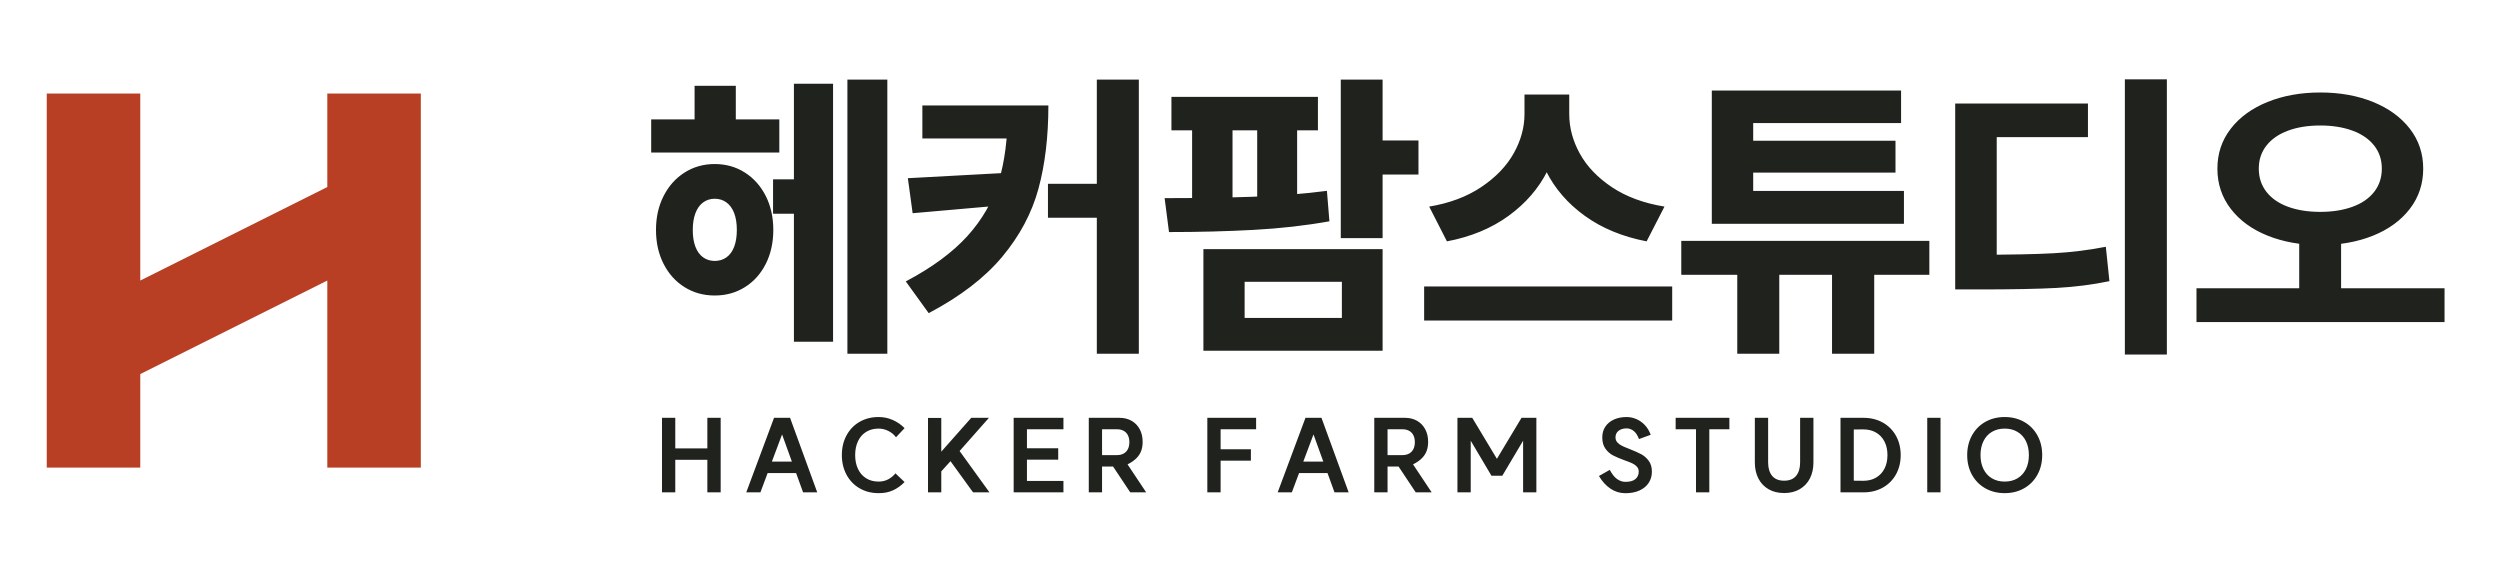
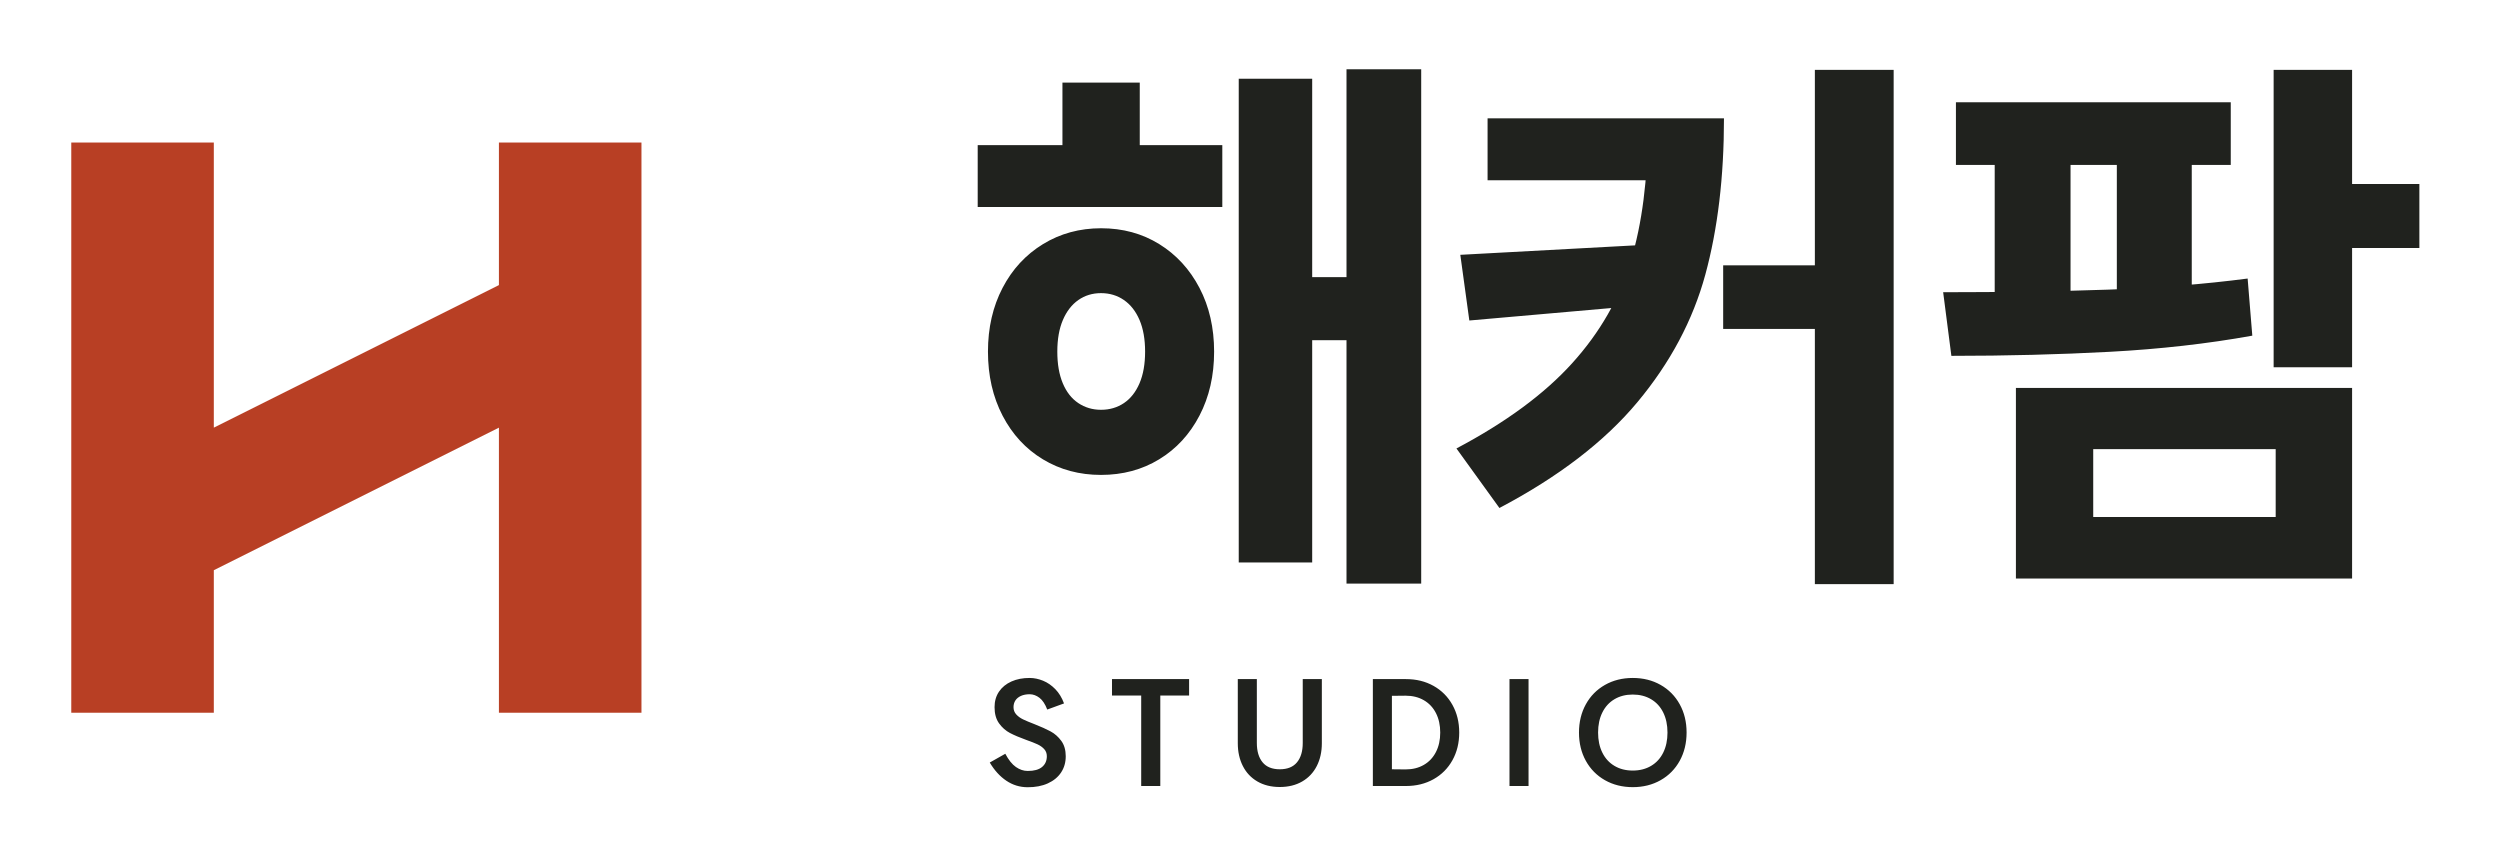
- <svg xmlns="http://www.w3.org/2000/svg" viewBox="0 0 213.868 48" role="img" aria-label="헤커팜스튜디오 / HACKER FARM STUDIO">
+ <svg xmlns="http://www.w3.org/2000/svg" viewBox="0 0 140.304 48" role="img" aria-label="해커팜 / STUDIO">
  <svg x="0" y="4" width="40" height="40" viewBox="0 0 40 40" aria-hidden="true">
    <path d="M4 4H12V20L28 12V4H36V36H28V20L12 28V36H4Z" fill="#b83f24" />
  </svg>
-   <path fill="#20221e" d="M75.909 6.81V30.262H72.493V6.81ZM70.148 15.343V18.286H66.133V15.343ZM71.266 7.164V29.232H67.917V7.164ZM66.669 10.216V13.05H55.707V10.216ZM66.154 19.667Q66.154 21.302 65.507 22.579Q64.859 23.856 63.718 24.568Q62.578 25.28 61.141 25.28Q59.711 25.28 58.567 24.568Q57.423 23.856 56.771 22.578Q56.118 21.3 56.118 19.668Q56.118 18.046 56.771 16.765Q57.423 15.484 58.567 14.758Q59.711 14.033 61.141 14.033Q62.578 14.033 63.718 14.758Q64.859 15.484 65.507 16.763Q66.154 18.042 66.154 19.667ZM59.264 19.677Q59.264 20.517 59.493 21.113Q59.722 21.708 60.151 22.015Q60.58 22.322 61.142 22.322Q61.718 22.322 62.147 22.015Q62.576 21.708 62.805 21.113Q63.034 20.517 63.034 19.67Q63.034 18.822 62.805 18.227Q62.576 17.631 62.145 17.317Q61.714 17.002 61.145 17.002Q60.58 17.002 60.151 17.317Q59.722 17.631 59.493 18.234Q59.264 18.838 59.264 19.677ZM62.946 7.34V11.994H59.42V7.34ZM79.447 26.788 77.487 24.074Q80.862 22.29 82.762 20.19Q84.663 18.089 85.438 15.525Q86.212 12.962 86.212 9.467V9.02H89.686Q89.686 13.024 88.836 16.147Q87.986 19.269 85.739 21.963Q83.493 24.656 79.447 26.788ZM88.37 9.02V11.844H78.906V9.02ZM86.597 17.491 78.074 18.24 77.664 15.244 86.597 14.761ZM97.424 6.81V30.262H93.83V6.81ZM95.749 15.723V18.624H89.65V15.723ZM112.745 8.287V11.147H100.213V8.287ZM113.514 16.326 113.728 18.931Q110.67 19.482 107.225 19.667Q103.78 19.852 100.005 19.852L99.63 16.95Q103.738 16.95 107.131 16.833Q110.524 16.716 113.514 16.326ZM105.439 10.471V18.151H101.981V10.471ZM110.966 10.471V18.151H107.55V10.471ZM118.278 21.313V30.007H102.948V21.313ZM106.474 24.105V27.199H114.794V24.105ZM118.278 6.81V20.372H114.7V6.81ZM121.346 12.015V14.932H117.31V12.015ZM133.526 8.089V9.758Q133.526 12.338 132.39 14.602Q131.254 16.867 129.049 18.468Q126.844 20.07 123.781 20.647L122.263 17.673Q124.873 17.241 126.727 15.996Q128.581 14.75 129.499 13.107Q130.416 11.464 130.416 9.758V8.089ZM134.244 8.089V9.758Q134.244 11.506 135.154 13.149Q136.064 14.792 137.902 16.017Q139.74 17.241 142.392 17.673L140.863 20.647Q137.785 20.054 135.588 18.474Q133.391 16.893 132.262 14.636Q131.134 12.379 131.134 9.758V8.089ZM143.052 24.506V27.423H121.831V24.506ZM165.05 20.606V23.507H143.829V20.606ZM162.877 16.336V19.144H146.44V16.336ZM162.632 7.746V10.528H149.981V16.95H146.44V7.746ZM162.154 12.041V14.766H148.962V12.041ZM152.212 22.01V30.262H148.618V22.01ZM160.334 22.01V30.262H156.725V22.01ZM185.369 6.784V30.33H181.776V6.784ZM180.148 21.11 180.455 24.053Q178.271 24.506 175.905 24.633Q173.539 24.76 169.306 24.76H167.262V21.791H169.303Q173.404 21.791 175.689 21.664Q177.974 21.536 180.148 21.11ZM178.619 8.854V11.729H170.814V22.935H167.262V8.854ZM200.274 19.95V25.208H196.691V19.95ZM207.299 14.428Q207.299 16.378 206.155 17.865Q205.011 19.352 203.012 20.158Q201.012 20.964 198.495 20.964Q195.989 20.964 193.982 20.158Q191.975 19.351 190.834 17.863Q189.692 16.374 189.692 14.428Q189.692 12.489 190.834 11.012Q191.975 9.534 193.982 8.723Q195.989 7.912 198.495 7.912Q201.012 7.912 203.012 8.724Q205.011 9.535 206.155 11.012Q207.299 12.489 207.299 14.428ZM193.233 14.423Q193.233 15.577 193.891 16.417Q194.549 17.257 195.74 17.691Q196.93 18.125 198.49 18.125Q200.05 18.125 201.246 17.691Q202.442 17.257 203.1 16.417Q203.758 15.577 203.758 14.423Q203.758 13.284 203.1 12.449Q202.442 11.615 201.246 11.175Q200.05 10.736 198.49 10.736Q196.93 10.736 195.74 11.175Q194.549 11.615 193.891 12.449Q193.233 13.284 193.233 14.423ZM209.124 24.662V27.553H187.903V24.662Z" />
-   <path fill="#20221e" d="M61.651 42.119H60.512V39.334H57.768V42.119H56.632V35.744H57.768V38.359H60.512V35.744H61.651ZM69.912 42.119H68.701L68.103 40.467H65.67L65.051 42.119H63.841L66.217 35.744H67.588ZM67.744 39.491 66.904 37.164 66.031 39.491ZM72.018 38.931Q72.018 37.981 72.419 37.242Q72.819 36.502 73.533 36.089Q74.247 35.676 75.163 35.676Q75.803 35.676 76.374 35.928Q76.945 36.179 77.384 36.626L76.651 37.407Q76.398 37.067 75.997 36.866Q75.597 36.665 75.155 36.665Q74.555 36.665 74.103 36.942Q73.65 37.218 73.404 37.733Q73.157 38.248 73.157 38.931Q73.157 39.615 73.404 40.127Q73.65 40.64 74.103 40.919Q74.555 41.198 75.155 41.198Q75.626 41.198 75.992 41Q76.358 40.801 76.602 40.494L77.384 41.237Q76.931 41.703 76.386 41.949Q75.84 42.196 75.163 42.187Q74.247 42.187 73.533 41.771Q72.819 41.356 72.419 40.615Q72.018 39.873 72.018 38.931ZM82.091 38.583 84.645 42.119H83.242L81.313 39.453L80.524 40.324V42.119H79.388V35.752H80.524V38.639L83.091 35.739H84.604ZM90.974 36.723H87.852V38.35H90.527V39.326H87.852V41.14H90.974V42.119H86.716V35.744H90.974ZM96.614 37.827Q96.614 37.475 96.485 37.226Q96.355 36.978 96.117 36.851Q95.879 36.723 95.56 36.723H94.278V38.933H95.56Q95.879 38.933 96.117 38.804Q96.355 38.675 96.485 38.427Q96.614 38.178 96.614 37.827ZM96.689 42.119 95.222 39.912H94.278V42.119H93.142V35.744H95.772Q96.352 35.744 96.799 35.996Q97.246 36.249 97.498 36.714Q97.749 37.179 97.749 37.789Q97.753 38.206 97.633 38.55Q97.513 38.894 97.226 39.191Q96.939 39.487 96.459 39.724L98.052 42.119ZM107.457 36.723H104.42V38.435H107.01V39.411H104.42V42.119H103.284V35.744H107.457ZM115.373 42.119H114.163L113.564 40.467H111.132L110.513 42.119H109.302L111.679 35.744H113.049ZM113.206 39.491 112.366 37.164 111.492 39.491ZM121.036 37.827Q121.036 37.475 120.907 37.226Q120.778 36.978 120.54 36.851Q120.302 36.723 119.982 36.723H118.701V38.933H119.982Q120.302 38.933 120.54 38.804Q120.778 38.675 120.907 38.427Q121.036 38.178 121.036 37.827ZM121.111 42.119 119.644 39.912H118.701V42.119H117.565V35.744H120.195Q120.775 35.744 121.222 35.996Q121.669 36.249 121.92 36.714Q122.172 37.179 122.172 37.789Q122.175 38.206 122.055 38.55Q121.936 38.894 121.648 39.191Q121.361 39.487 120.882 39.724L122.475 42.119ZM125.816 37.702V42.119H124.68V35.744H125.948L128.056 39.251L130.161 35.744H131.432V42.119H130.297V37.702L128.519 40.698H127.59ZM139.043 41.221Q139.612 41.225 139.9 40.988Q140.188 40.75 140.188 40.342Q140.188 40.091 140.029 39.918Q139.87 39.744 139.632 39.634Q139.393 39.523 138.969 39.374Q138.368 39.156 137.989 38.958Q137.611 38.76 137.341 38.385Q137.07 38.01 137.07 37.419Q137.07 36.883 137.337 36.49Q137.604 36.098 138.079 35.885Q138.555 35.673 139.172 35.676Q139.568 35.679 139.965 35.842Q140.362 36.004 140.692 36.343Q141.023 36.682 141.213 37.194L140.212 37.56Q140.025 37.072 139.751 36.861Q139.476 36.65 139.168 36.647Q138.867 36.647 138.647 36.745Q138.427 36.844 138.314 37.017Q138.201 37.191 138.201 37.419Q138.201 37.67 138.363 37.849Q138.524 38.027 138.771 38.146Q139.019 38.265 139.449 38.43Q140.046 38.665 140.415 38.865Q140.785 39.066 141.05 39.429Q141.315 39.792 141.315 40.346Q141.315 40.893 141.039 41.311Q140.763 41.728 140.249 41.962Q139.734 42.196 139.039 42.192Q138.344 42.189 137.772 41.804Q137.2 41.419 136.785 40.72L137.711 40.196Q138.004 40.749 138.343 40.985Q138.682 41.221 139.043 41.221ZM147.944 36.723H146.227V42.119H145.088V36.723H143.347V35.744H147.944ZM150.122 39.566V35.744H151.258V39.555Q151.258 40.29 151.6 40.705Q151.941 41.121 152.627 41.121Q153.312 41.121 153.653 40.705Q153.995 40.29 153.995 39.555V35.744H155.134V39.566Q155.134 40.335 154.833 40.927Q154.531 41.518 153.964 41.848Q153.397 42.179 152.627 42.179Q151.856 42.179 151.289 41.848Q150.722 41.517 150.422 40.926Q150.122 40.335 150.122 39.566ZM161.467 38.931Q161.467 38.27 161.212 37.772Q160.957 37.274 160.49 37.004Q160.024 36.733 159.402 36.733L158.586 36.742V41.121L159.402 41.13Q160.024 41.13 160.49 40.859Q160.957 40.589 161.212 40.091Q161.467 39.593 161.467 38.931ZM162.599 38.931Q162.599 39.856 162.195 40.583Q161.79 41.31 161.068 41.714Q160.345 42.119 159.42 42.119H157.45V35.744H159.42Q160.345 35.744 161.068 36.149Q161.79 36.553 162.195 37.28Q162.599 38.007 162.599 38.931ZM166.007 35.744V42.119H164.871V35.744ZM173.565 38.931Q173.565 38.248 173.312 37.736Q173.059 37.223 172.588 36.944Q172.117 36.665 171.495 36.665Q170.871 36.665 170.402 36.944Q169.934 37.223 169.681 37.736Q169.427 38.248 169.427 38.931Q169.427 39.615 169.681 40.127Q169.934 40.64 170.402 40.919Q170.871 41.198 171.495 41.198Q172.119 41.198 172.589 40.919Q173.059 40.64 173.312 40.127Q173.565 39.615 173.565 38.931ZM174.704 38.93Q174.704 39.873 174.295 40.615Q173.886 41.357 173.155 41.772Q172.425 42.187 171.496 42.187Q170.568 42.187 169.837 41.773Q169.107 41.358 168.697 40.617Q168.288 39.877 168.288 38.933Q168.288 37.99 168.697 37.248Q169.106 36.506 169.837 36.091Q170.567 35.676 171.495 35.676Q172.424 35.676 173.155 36.09Q173.886 36.505 174.295 37.246Q174.704 37.986 174.704 38.93Z" />
+   <path fill="#20221e" d="M68.598 8.144V11.619H54.87V8.144ZM68.138 19.736Q68.138 21.749 67.316 23.325Q66.494 24.901 65.055 25.777Q63.616 26.653 61.791 26.653Q59.978 26.653 58.533 25.78Q57.088 24.907 56.267 23.329Q55.446 21.75 55.446 19.734Q55.446 17.729 56.265 16.158Q57.083 14.588 58.536 13.699Q59.989 12.81 61.796 12.81Q63.621 12.81 65.058 13.699Q66.495 14.588 67.317 16.158Q68.138 17.729 68.138 19.736ZM59.338 19.734Q59.338 20.778 59.645 21.51Q59.952 22.243 60.515 22.621Q61.078 22.998 61.79 22.998Q62.518 22.998 63.078 22.621Q63.638 22.243 63.952 21.51Q64.265 20.778 64.265 19.734Q64.265 18.691 63.952 17.958Q63.638 17.226 63.076 16.838Q62.514 16.451 61.791 16.451Q61.072 16.451 60.518 16.838Q59.965 17.226 59.651 17.958Q59.338 18.691 59.338 19.734ZM79.76 3.888V32.752H75.568V3.888ZM76.944 15.555V19.094H72.31V15.555ZM73.642 4.419V31.568H69.52V4.419ZM63.965 4.637V10.365H59.626V4.637ZM84.15 28.509 81.738 25.168Q85.891 22.973 88.23 20.387Q90.57 17.802 91.523 14.646Q92.477 11.491 92.477 7.19V6.64H96.752Q96.752 11.568 95.706 15.411Q94.659 19.254 91.894 22.57Q89.13 25.885 84.15 28.509ZM95.133 6.64V10.115H83.485V6.64ZM92.95 17.066 82.461 17.987 81.955 14.301 92.95 13.706ZM106.275 3.92V32.784H101.853V3.92ZM104.214 14.89V18.461H96.707V14.89ZM125.194 5.738V9.258H109.77V5.738ZM126.141 15.632 126.403 18.838Q122.64 19.517 118.4 19.744Q114.16 19.971 109.514 19.971L109.053 16.4Q114.109 16.4 118.285 16.256Q122.461 16.112 126.141 15.632ZM116.202 8.426V17.878H111.946V8.426ZM123.005 8.426V17.878H118.8V8.426ZM132.003 21.77V32.47H113.136V21.77ZM117.475 25.206V29.014H127.715V25.206ZM132.003 3.92V20.611H127.6V3.92ZM135.779 10.326V13.917H130.813V10.326Z" />
+   <path fill="#20221e" d="M57.672 43.267Q58.208 43.27 58.479 43.047Q58.75 42.824 58.75 42.44Q58.75 42.203 58.601 42.04Q58.451 41.877 58.226 41.773Q58.002 41.669 57.603 41.528Q57.037 41.323 56.681 41.137Q56.325 40.95 56.07 40.598Q55.816 40.245 55.816 39.688Q55.816 39.184 56.067 38.814Q56.318 38.445 56.766 38.245Q57.213 38.045 57.794 38.048Q58.166 38.051 58.54 38.204Q58.914 38.357 59.225 38.676Q59.536 38.995 59.715 39.477L58.773 39.821Q58.597 39.362 58.338 39.163Q58.08 38.965 57.79 38.962Q57.507 38.962 57.3 39.054Q57.093 39.147 56.986 39.31Q56.88 39.474 56.88 39.688Q56.88 39.925 57.032 40.093Q57.184 40.261 57.417 40.373Q57.65 40.485 58.054 40.64Q58.616 40.861 58.964 41.05Q59.312 41.238 59.562 41.58Q59.811 41.922 59.811 42.443Q59.811 42.958 59.551 43.351Q59.291 43.744 58.807 43.964Q58.323 44.184 57.669 44.181Q57.014 44.178 56.476 43.815Q55.938 43.453 55.547 42.795L56.419 42.302Q56.694 42.822 57.014 43.045Q57.333 43.267 57.672 43.267ZM66.734 39.034H65.118V44.112H64.046V39.034H62.407V38.112H66.734ZM69.467 41.709V38.112H70.536V41.699Q70.536 42.39 70.858 42.782Q71.179 43.173 71.824 43.173Q72.469 43.173 72.79 42.782Q73.112 42.39 73.112 41.699V38.112H74.184V41.709Q74.184 42.433 73.9 42.99Q73.617 43.546 73.083 43.857Q72.549 44.168 71.824 44.168Q71.099 44.168 70.566 43.857Q70.032 43.546 69.75 42.989Q69.467 42.433 69.467 41.709ZM80.828 41.112Q80.828 40.49 80.588 40.021Q80.348 39.552 79.909 39.298Q79.47 39.043 78.884 39.043L78.116 39.051V43.173L78.884 43.181Q79.47 43.181 79.909 42.926Q80.348 42.672 80.588 42.203Q80.828 41.734 80.828 41.112ZM81.894 41.112Q81.894 41.982 81.513 42.666Q81.132 43.35 80.452 43.731Q79.772 44.112 78.902 44.112H77.047V38.112H78.902Q79.772 38.112 80.452 38.493Q81.132 38.874 81.513 39.558Q81.894 40.242 81.894 41.112ZM85.784 38.112V44.112H84.715V38.112ZM93.582 41.112Q93.582 40.469 93.343 39.986Q93.105 39.504 92.662 39.242Q92.219 38.979 91.633 38.979Q91.046 38.979 90.605 39.242Q90.164 39.504 89.926 39.986Q89.687 40.469 89.687 41.112Q89.687 41.755 89.926 42.238Q90.164 42.72 90.605 42.982Q91.046 43.245 91.633 43.245Q92.22 43.245 92.662 42.982Q93.105 42.72 93.343 42.238Q93.582 41.755 93.582 41.112ZM94.654 41.11Q94.654 41.998 94.269 42.697Q93.884 43.395 93.196 43.785Q92.508 44.176 91.635 44.176Q90.761 44.176 90.073 43.786Q89.385 43.396 89 42.699Q88.615 42.002 88.615 41.114Q88.615 40.226 89 39.527Q89.385 38.829 90.072 38.439Q90.76 38.048 91.634 38.048Q92.507 38.048 93.195 38.438Q93.883 38.828 94.268 39.525Q94.654 40.222 94.654 41.11Z" />
</svg>
